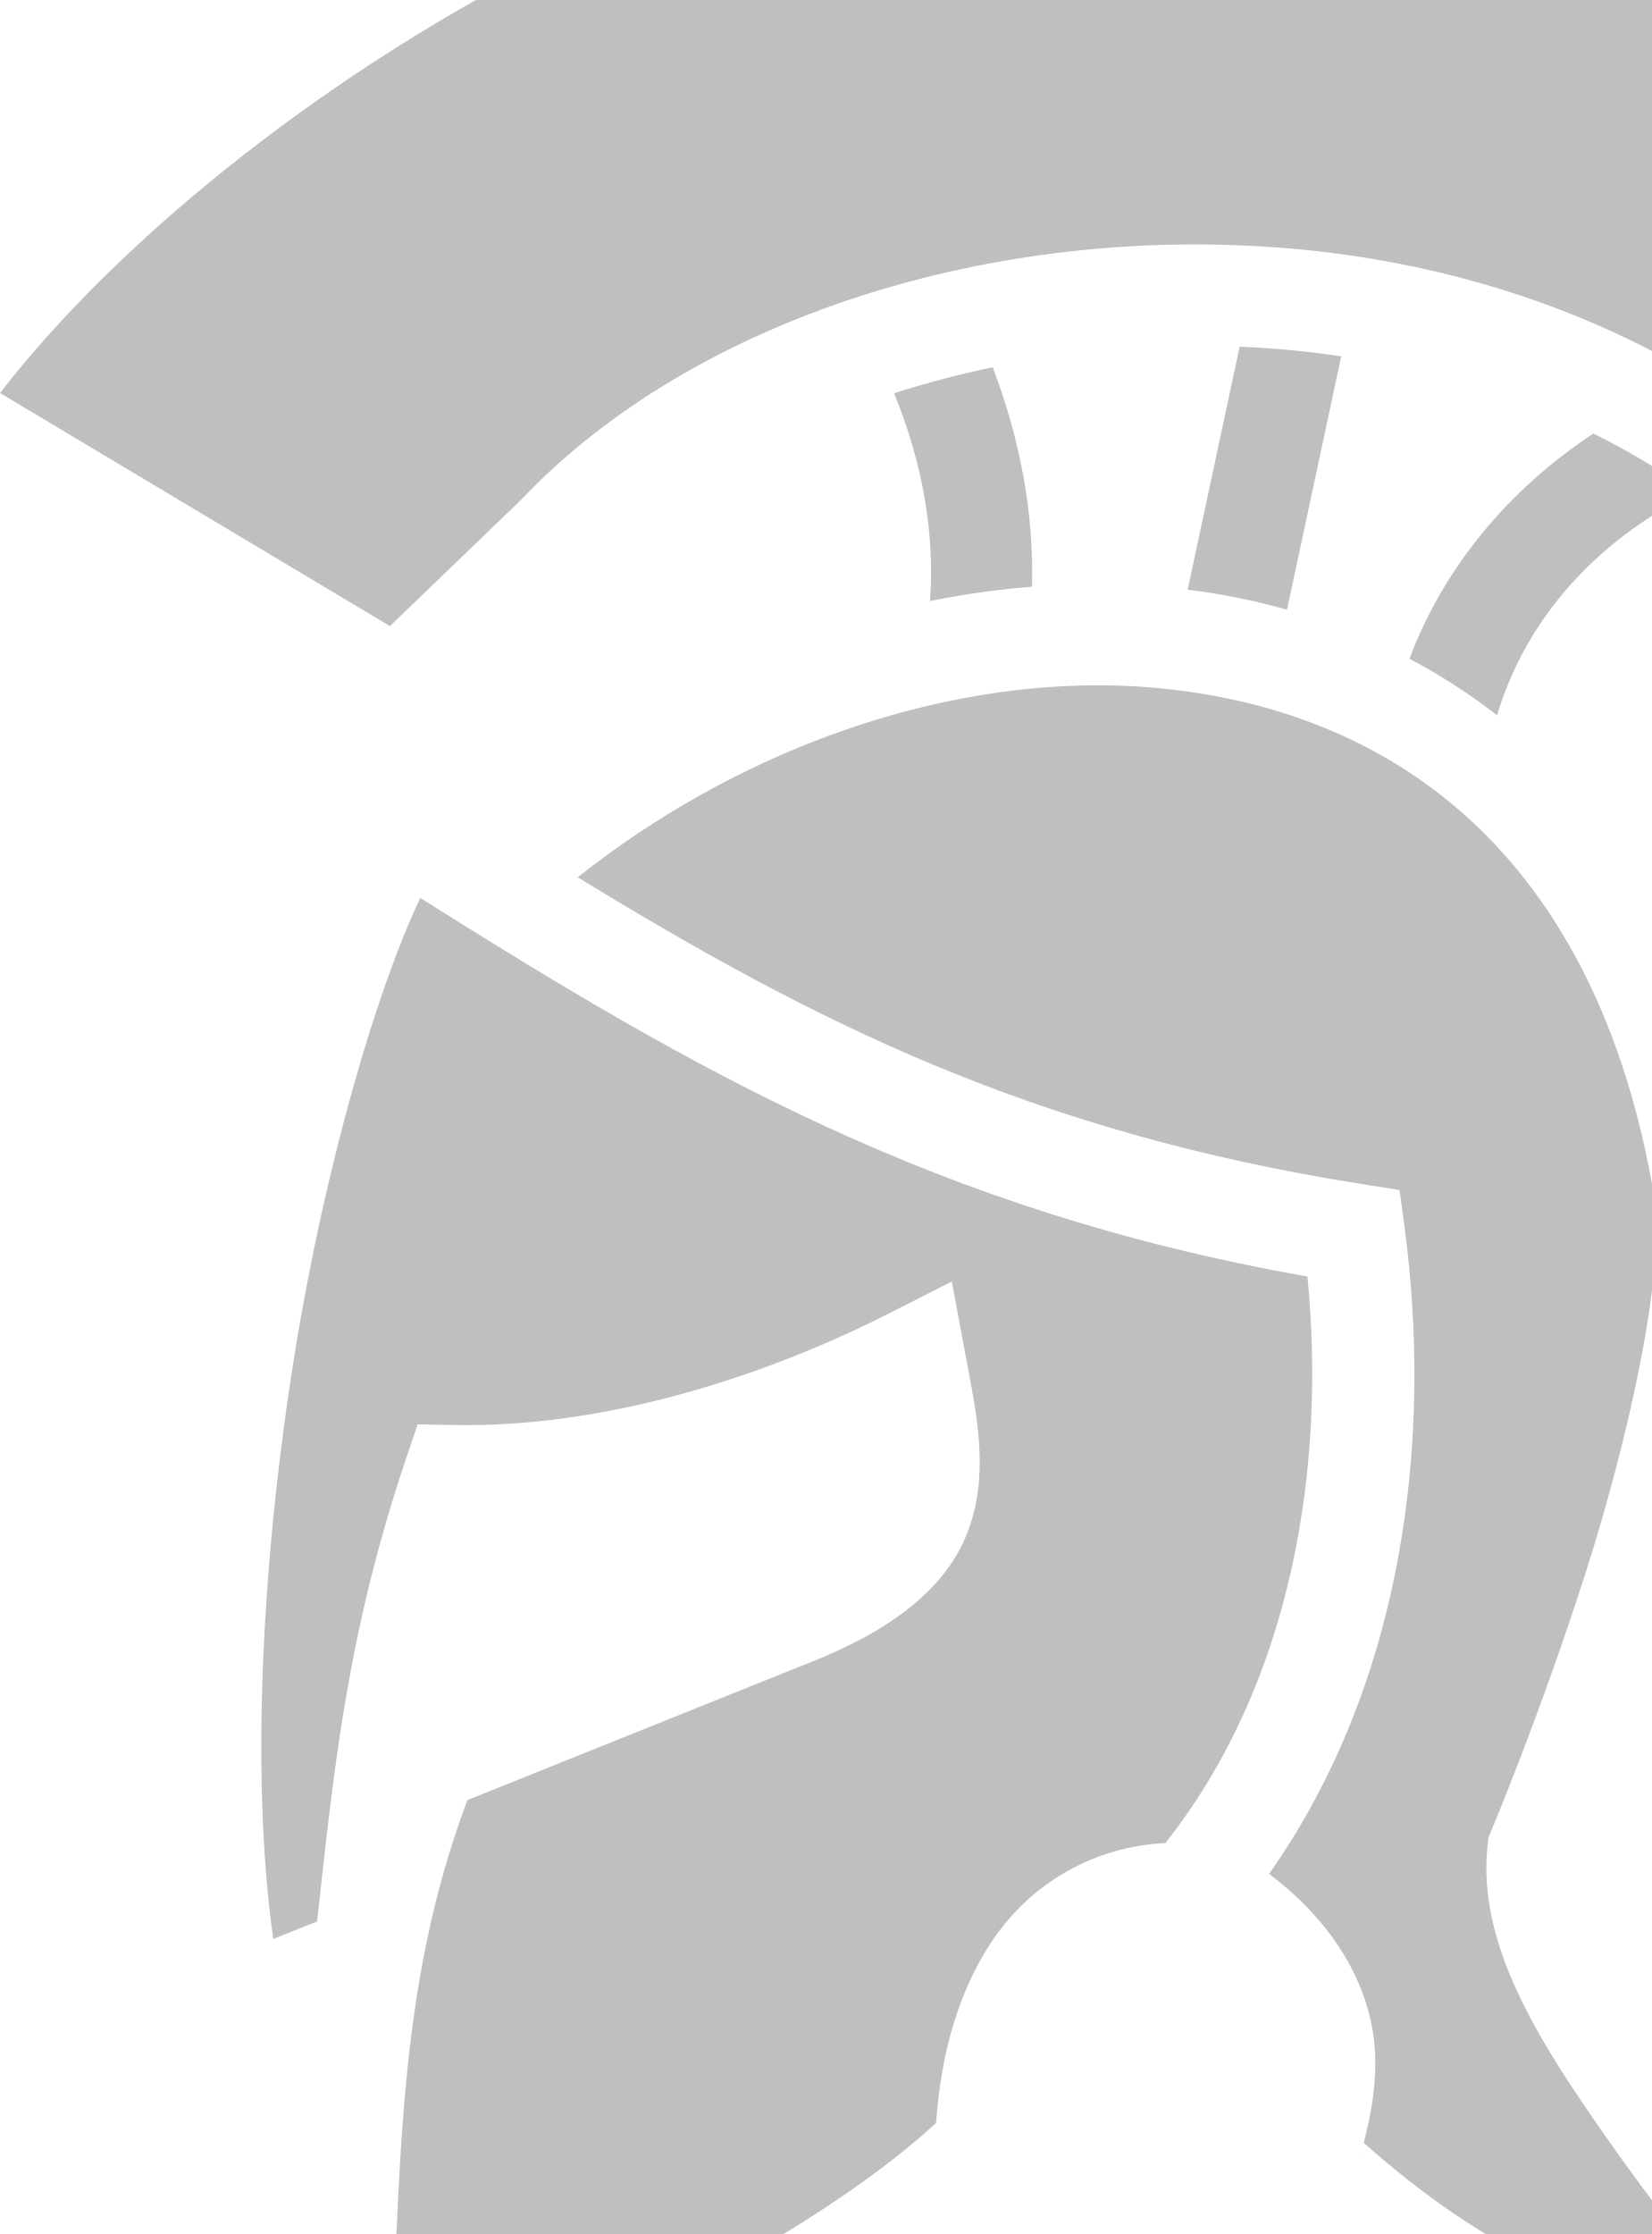
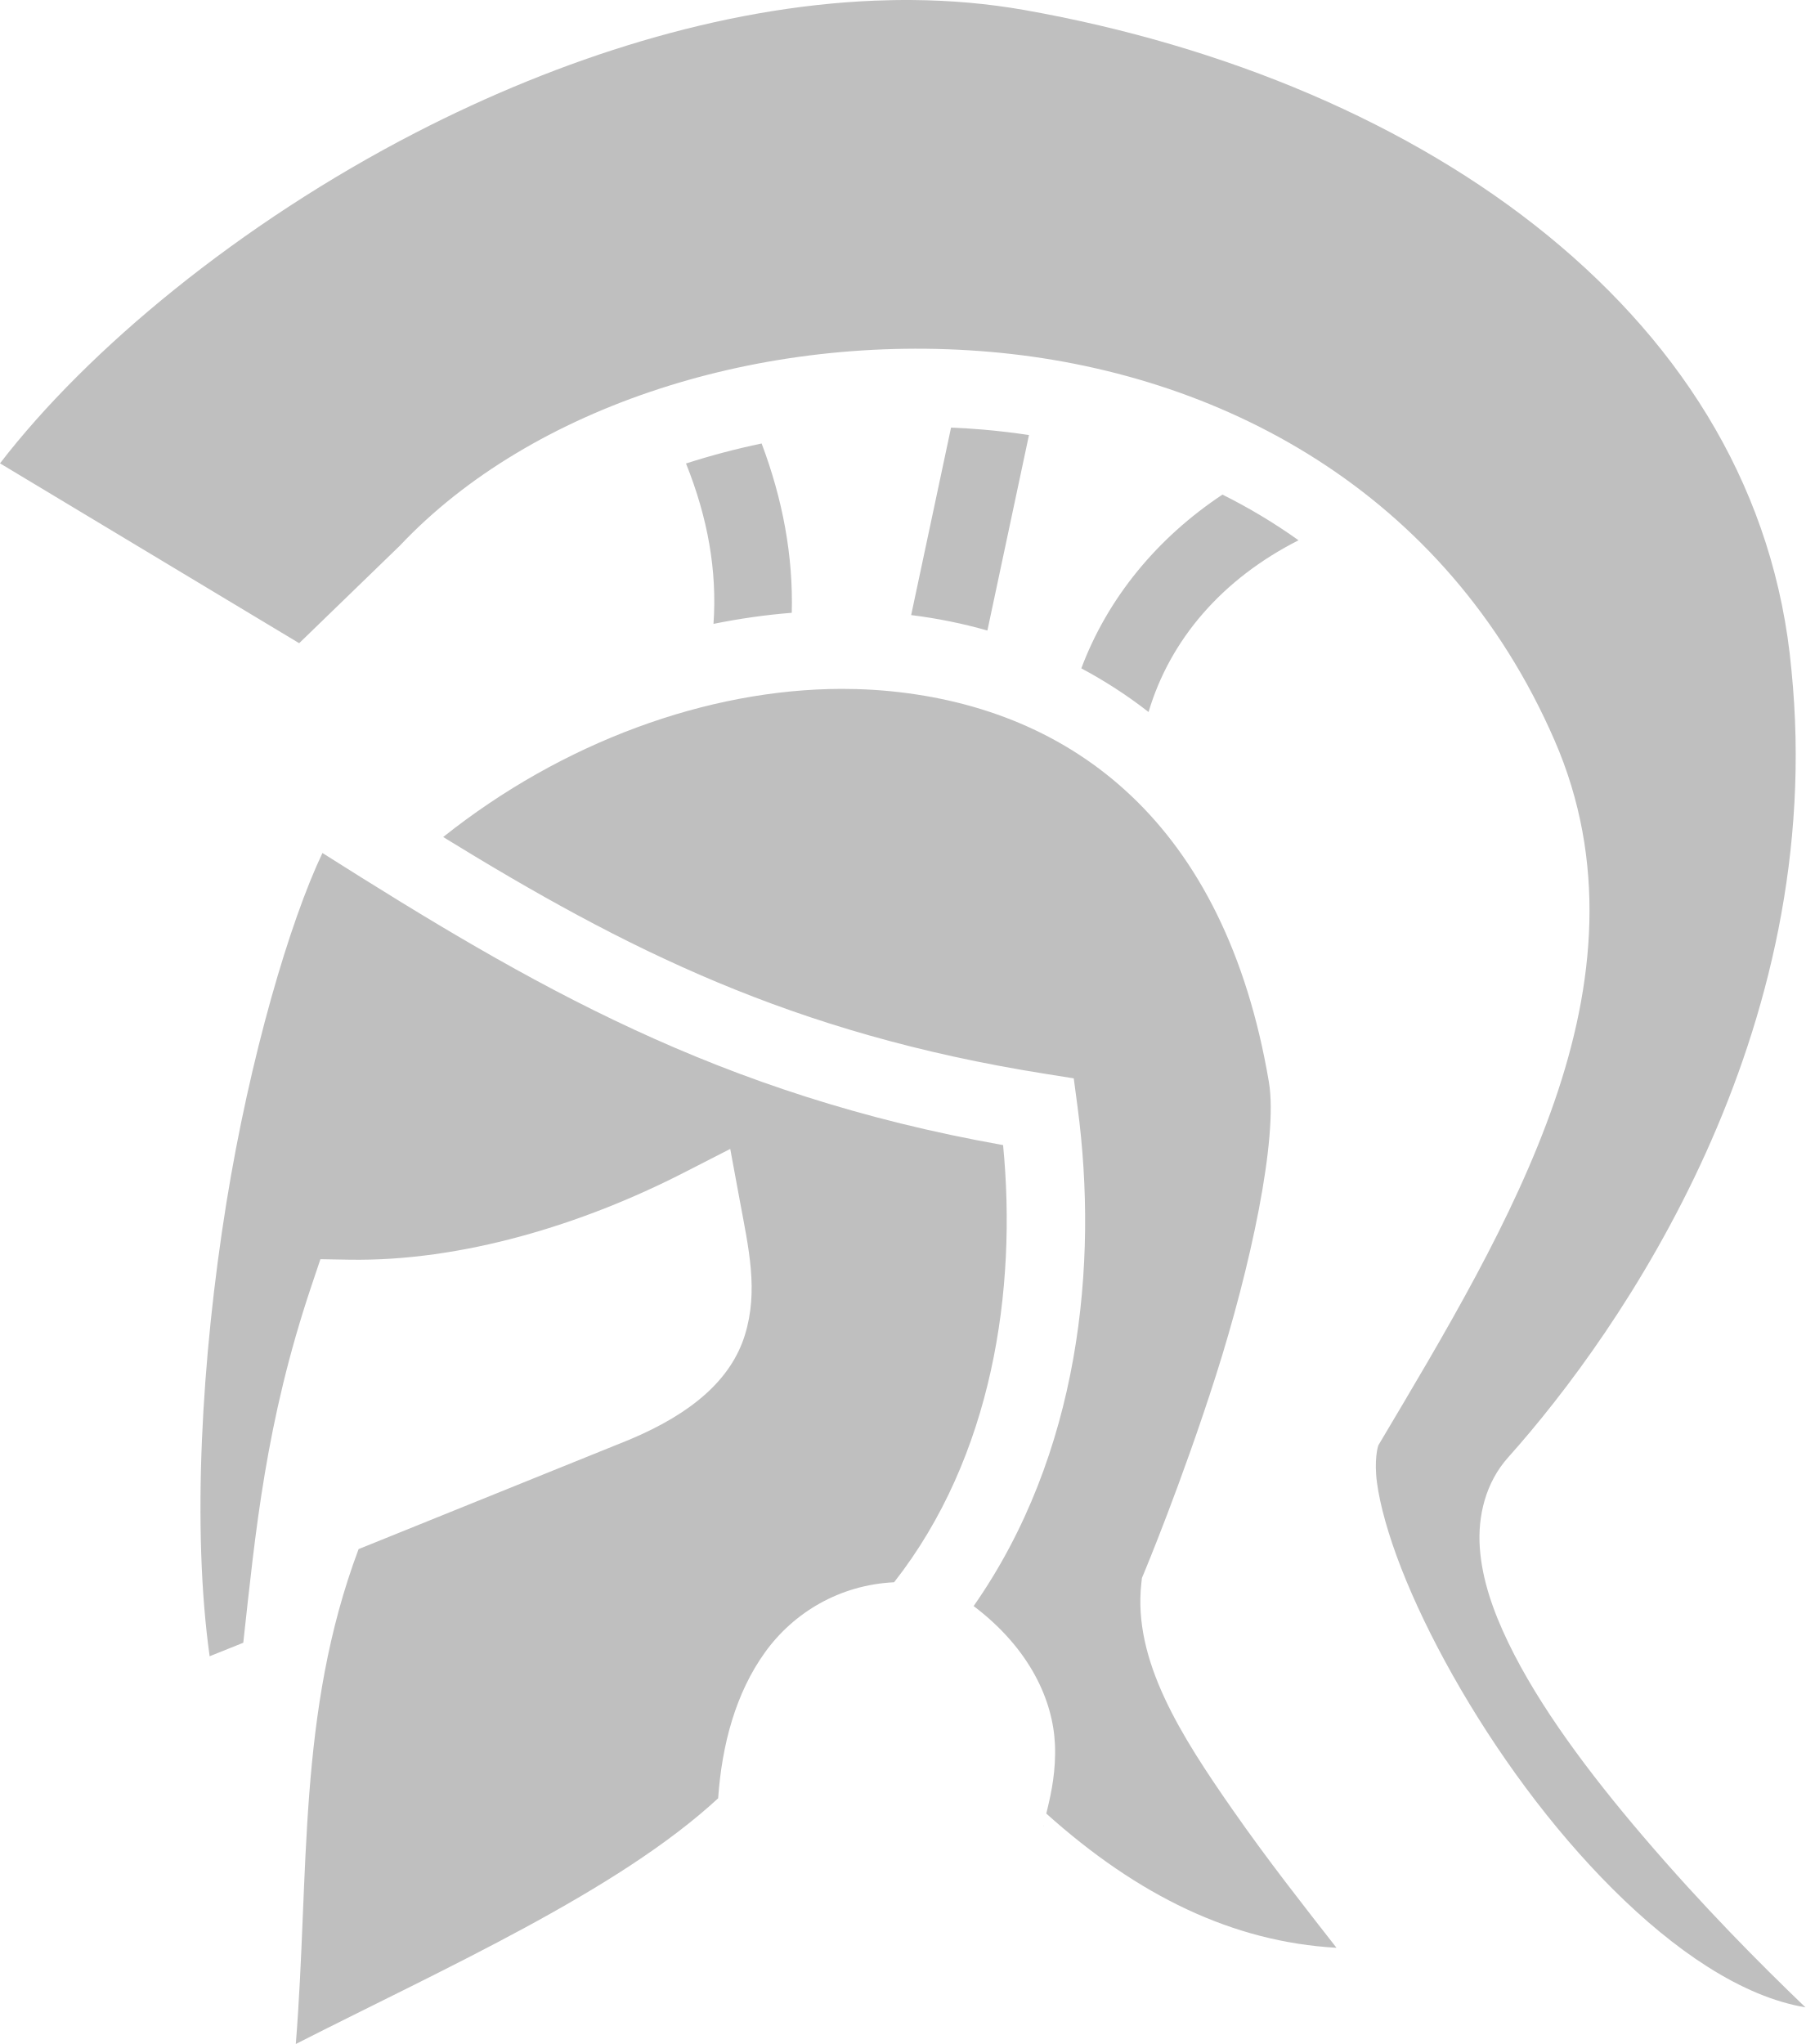
- <svg xmlns="http://www.w3.org/2000/svg" width="207" height="280" viewBox="0 0 207 280" fill="none">
-   <path d="M149.114 -25.997C155.318 -25.944 161.429 -25.419 167.388 -24.371C200.246 -18.589 230.508 -5.945 252.956 12.306C275.404 30.556 290.064 54.143 292.707 82.787L292.709 82.816L292.712 82.844C298.677 141.936 264.904 190.179 246.405 210.737C242.728 214.826 241.419 220.299 241.794 225.433C242.168 230.567 243.94 235.643 246.451 240.817C251.473 251.164 259.653 261.992 268.354 272.134C278.206 283.619 287.677 293.058 295 300.049C289.916 299.194 284.579 296.97 278.998 293.45C268.65 286.923 258.137 276.209 249.284 264.358C240.43 252.506 233.185 239.505 228.954 228.723C226.838 223.331 225.487 218.48 224.991 214.831C224.497 211.184 225.116 208.921 225.241 208.712C236.069 190.587 247.304 172.062 253.96 152.982C260.616 133.902 262.572 113.84 254.012 94.267C236.208 53.557 198.941 34.33 161.705 31.145C124.57 27.97 86.911 39.878 65.324 62.641L48.883 78.473L4.68179e-07 49.259C14.357 30.723 39.168 10.283 67.932 -4.459C91.61 -16.594 117.837 -24.872 142.879 -25.894C144.967 -25.978 147.045 -26.014 149.114 -25.995V-25.997ZM65.324 62.641L65.365 62.6L65.146 62.821C65.205 62.759 65.266 62.701 65.323 62.64L65.324 62.641ZM155.396 43.456C157.138 43.527 158.879 43.628 160.619 43.778C163.133 43.992 165.638 44.292 168.129 44.662L161.333 76.416C157.268 75.263 153.105 74.427 148.878 73.905L155.395 43.455L155.396 43.456ZM124.444 46.032C127.879 55.081 129.618 64.289 129.369 73.534C125.11 73.872 120.838 74.474 116.579 75.335C117.192 66.748 115.657 58.126 112.089 49.285C116.084 48.003 120.217 46.916 124.444 46.032ZM199.739 54.338C204.053 56.471 208.209 58.945 212.171 61.757C199.783 68 191.207 77.792 187.667 89.649C184.183 86.944 180.506 84.589 176.681 82.56C181.002 71.108 189.088 61.366 199.739 54.338ZM137.528 85.894C138.344 85.892 139.157 85.904 139.968 85.927C141.856 85.981 143.729 86.097 145.581 86.281C175.222 89.222 200.151 107.596 207.326 149.73C208.877 158.845 204.295 179.895 198.682 197.392C193.069 214.888 186.94 229.456 186.94 229.456L186.585 230.3L186.484 231.212C185.1 243.681 192.914 255.845 201.456 268.026C207.129 276.118 213.054 283.597 218.376 290.371C201.435 289.42 185.932 281.929 170.958 268.571C171.046 268.219 171.078 268.071 171.179 267.657C171.791 265.126 172.559 261.531 172.37 257.316C172.055 250.284 168.365 241.848 159.087 234.867C176.435 210.197 179.485 179.387 176.07 153.837L175.445 149.153L170.768 148.413C129.323 141.869 102.126 128.118 72.414 109.955C91.871 94.542 115.611 85.924 137.529 85.893L137.528 85.894ZM52.686 112.55C86.866 134.047 117.314 151.766 163.898 159.994C166.194 183.528 162.185 210.601 146.092 231C137.193 231.43 129.671 235.915 124.984 242.401C120.221 248.99 117.963 257.308 117.339 266.09C100.901 281.183 72.892 293.58 48.332 306C50.57 278.214 48.541 252.223 58.594 225.616L102.951 207.794L102.995 207.775C113.098 203.536 119.464 198.059 121.709 190.847C123.953 183.637 122.326 176.782 120.87 168.964L119.317 160.615L111.736 164.473C95.214 172.884 75.46 178.928 56.999 178.608L52.353 178.526L50.868 182.92C43.391 205.065 41.754 222.8 39.75 240.827L34.253 243.02C31.341 222.324 32.904 194.635 36.979 169.459C40.835 145.637 47.369 123.649 52.686 112.549V112.55ZM170.513 270.425C170.52 270.738 170.447 270.746 170.506 270.453C170.507 270.448 170.513 270.43 170.513 270.425Z" fill="black" fill-opacity="0.25" />
+ <svg xmlns="http://www.w3.org/2000/svg" width="265" height="300" viewBox="0 0 265 300" fill="none">
+   <path d="M133.949 0.003C139.523 0.051 145.013 0.525 150.366 1.472C179.882 6.697 207.067 18.122 227.231 34.614C247.397 51.105 260.566 72.418 262.94 98.302L262.942 98.327L262.945 98.353C268.303 151.749 237.964 195.343 221.347 213.919C218.044 217.614 216.868 222.559 217.205 227.199C217.541 231.838 219.132 236.425 221.388 241.099C225.899 250.449 233.247 260.234 241.064 269.398C249.913 279.776 258.421 288.305 265 294.622C260.433 293.85 255.639 291.841 250.626 288.659C241.33 282.762 231.886 273.08 223.933 262.371C215.98 251.662 209.472 239.914 205.67 230.171C203.769 225.299 202.556 220.916 202.111 217.619C201.667 214.323 202.223 212.278 202.335 212.089C212.062 195.711 222.154 178.972 228.134 161.731C234.113 144.49 235.869 126.361 228.18 108.675C212.187 71.889 178.709 54.515 145.261 51.638C111.902 48.768 78.072 59.528 58.681 80.097L43.912 94.403L-7.1793e-06 68.005C12.897 51.255 35.185 32.786 61.023 19.465C82.294 8.5 105.854 1.019 128.349 0.096C130.224 0.02 132.092 -0.012 133.949 0.004V0.003ZM58.681 80.097L58.718 80.06L58.521 80.26C58.574 80.204 58.629 80.151 58.68 80.097L58.681 80.097ZM139.593 62.761C141.158 62.826 142.722 62.917 144.285 63.052C146.543 63.246 148.793 63.517 151.031 63.851L144.927 92.544C141.274 91.502 137.535 90.747 133.738 90.276L139.592 62.76L139.593 62.761ZM111.789 65.09C114.874 73.266 116.436 81.586 116.213 89.94C112.387 90.246 108.55 90.79 104.724 91.568C105.274 83.808 103.896 76.017 100.69 68.028C104.279 66.87 107.991 65.888 111.789 65.09ZM179.427 72.594C183.302 74.522 187.035 76.757 190.594 79.298C179.466 84.939 171.762 93.788 168.582 104.502C165.452 102.057 162.149 99.929 158.713 98.096C162.595 87.748 169.859 78.945 179.427 72.594ZM123.542 101.109C124.275 101.108 125.005 101.118 125.734 101.139C127.43 101.187 129.112 101.293 130.776 101.458C157.403 104.117 179.796 120.719 186.242 158.792C187.635 167.029 183.52 186.05 178.477 201.86C173.435 217.67 167.93 230.834 167.93 230.834L167.61 231.596L167.519 232.421C166.277 243.688 173.296 254.679 180.969 265.687C186.065 272.998 191.387 279.757 196.168 285.878C180.95 285.018 167.024 278.249 153.573 266.179C153.651 265.86 153.681 265.727 153.771 265.353C154.32 263.065 155.011 259.817 154.841 256.009C154.558 249.654 151.243 242.031 142.909 235.723C158.493 213.431 161.232 185.591 158.165 162.504L157.603 158.271L153.402 157.602C116.172 151.689 91.74 139.263 65.05 122.851C82.529 108.924 103.854 101.136 123.543 101.108L123.542 101.109ZM47.328 125.196C78.032 144.621 105.384 160.632 147.23 168.067C149.293 189.333 145.691 213.796 131.235 232.229C123.241 232.617 116.484 236.67 112.274 242.531C107.996 248.485 105.967 256.002 105.407 263.937C90.64 277.575 65.479 288.777 43.417 300C45.427 274.892 43.605 251.406 52.635 227.364L92.482 211.26L92.521 211.242C101.596 207.412 107.315 202.463 109.332 195.946C111.348 189.431 109.886 183.237 108.578 176.173L107.183 168.628L100.373 172.114C85.532 179.714 67.786 185.176 51.202 184.886L47.029 184.812L45.695 188.783C38.978 208.794 37.508 224.819 35.707 241.109L30.77 243.091C28.154 224.389 29.557 199.369 33.218 176.62C36.682 155.094 42.552 135.225 47.328 125.194V125.196ZM153.173 267.854C153.179 268.137 153.113 268.144 153.166 267.879C153.168 267.874 153.173 267.858 153.173 267.854Z" fill="black" fill-opacity="0.25" />
</svg>
